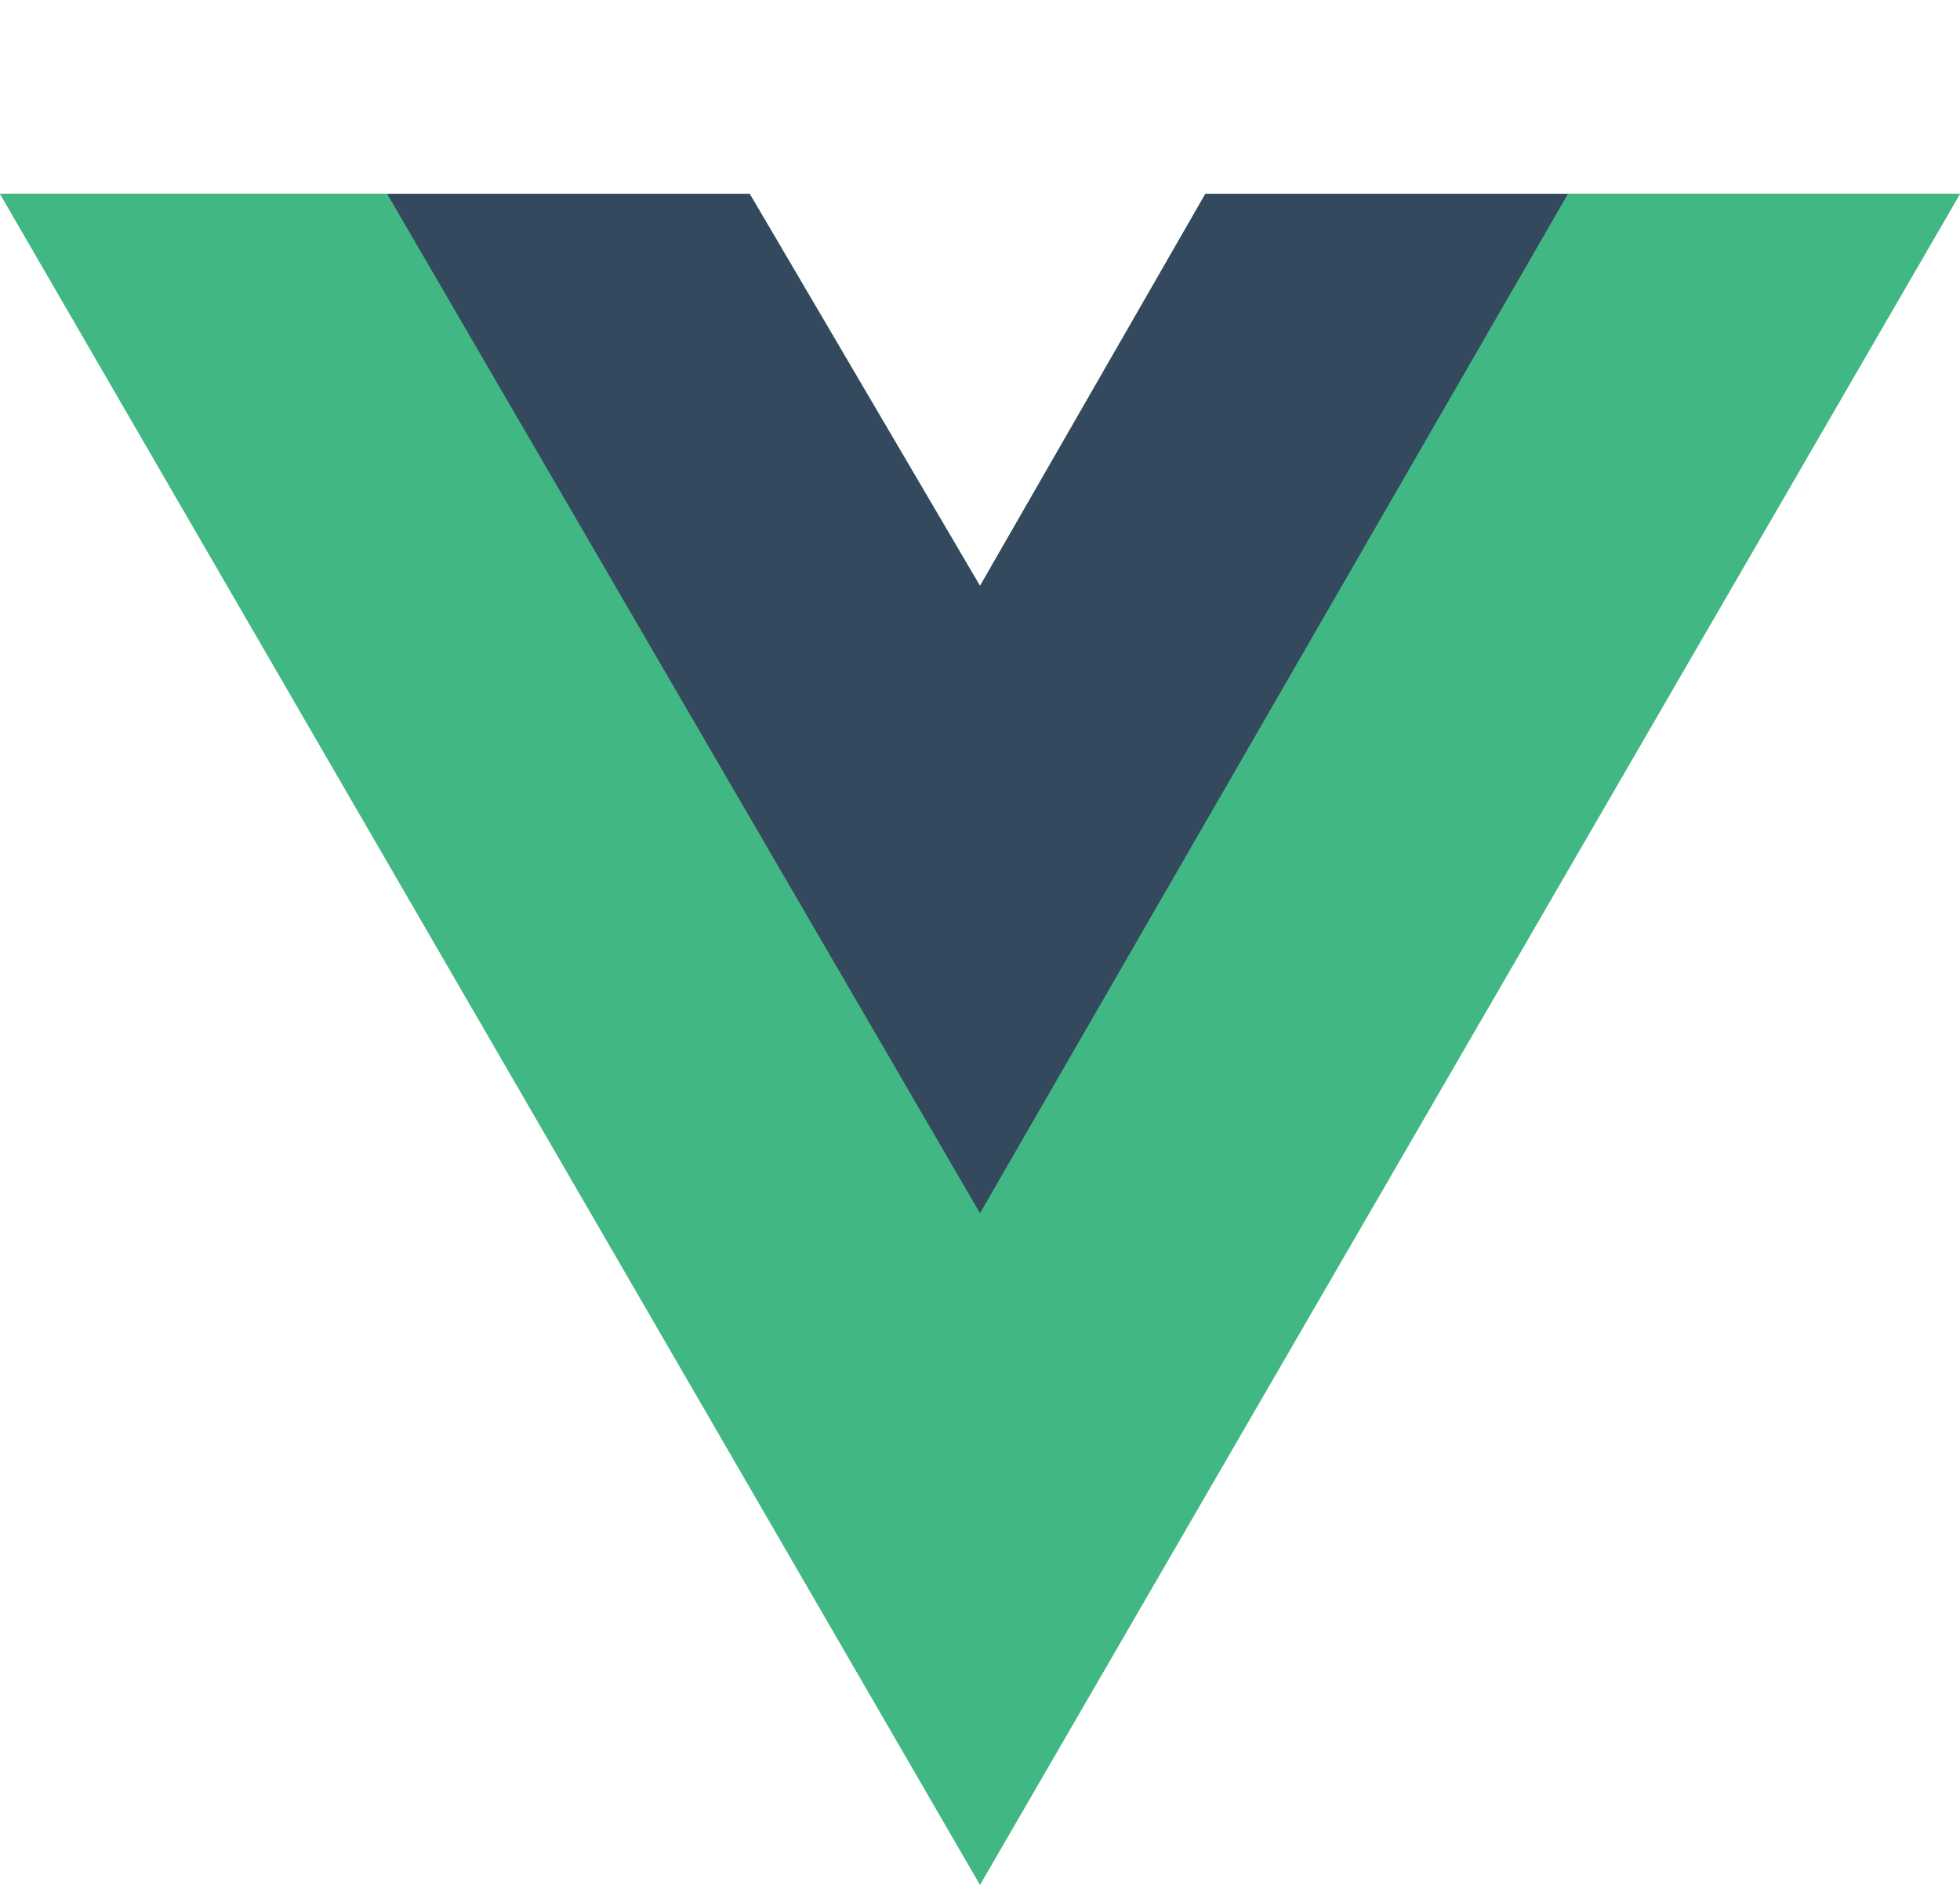
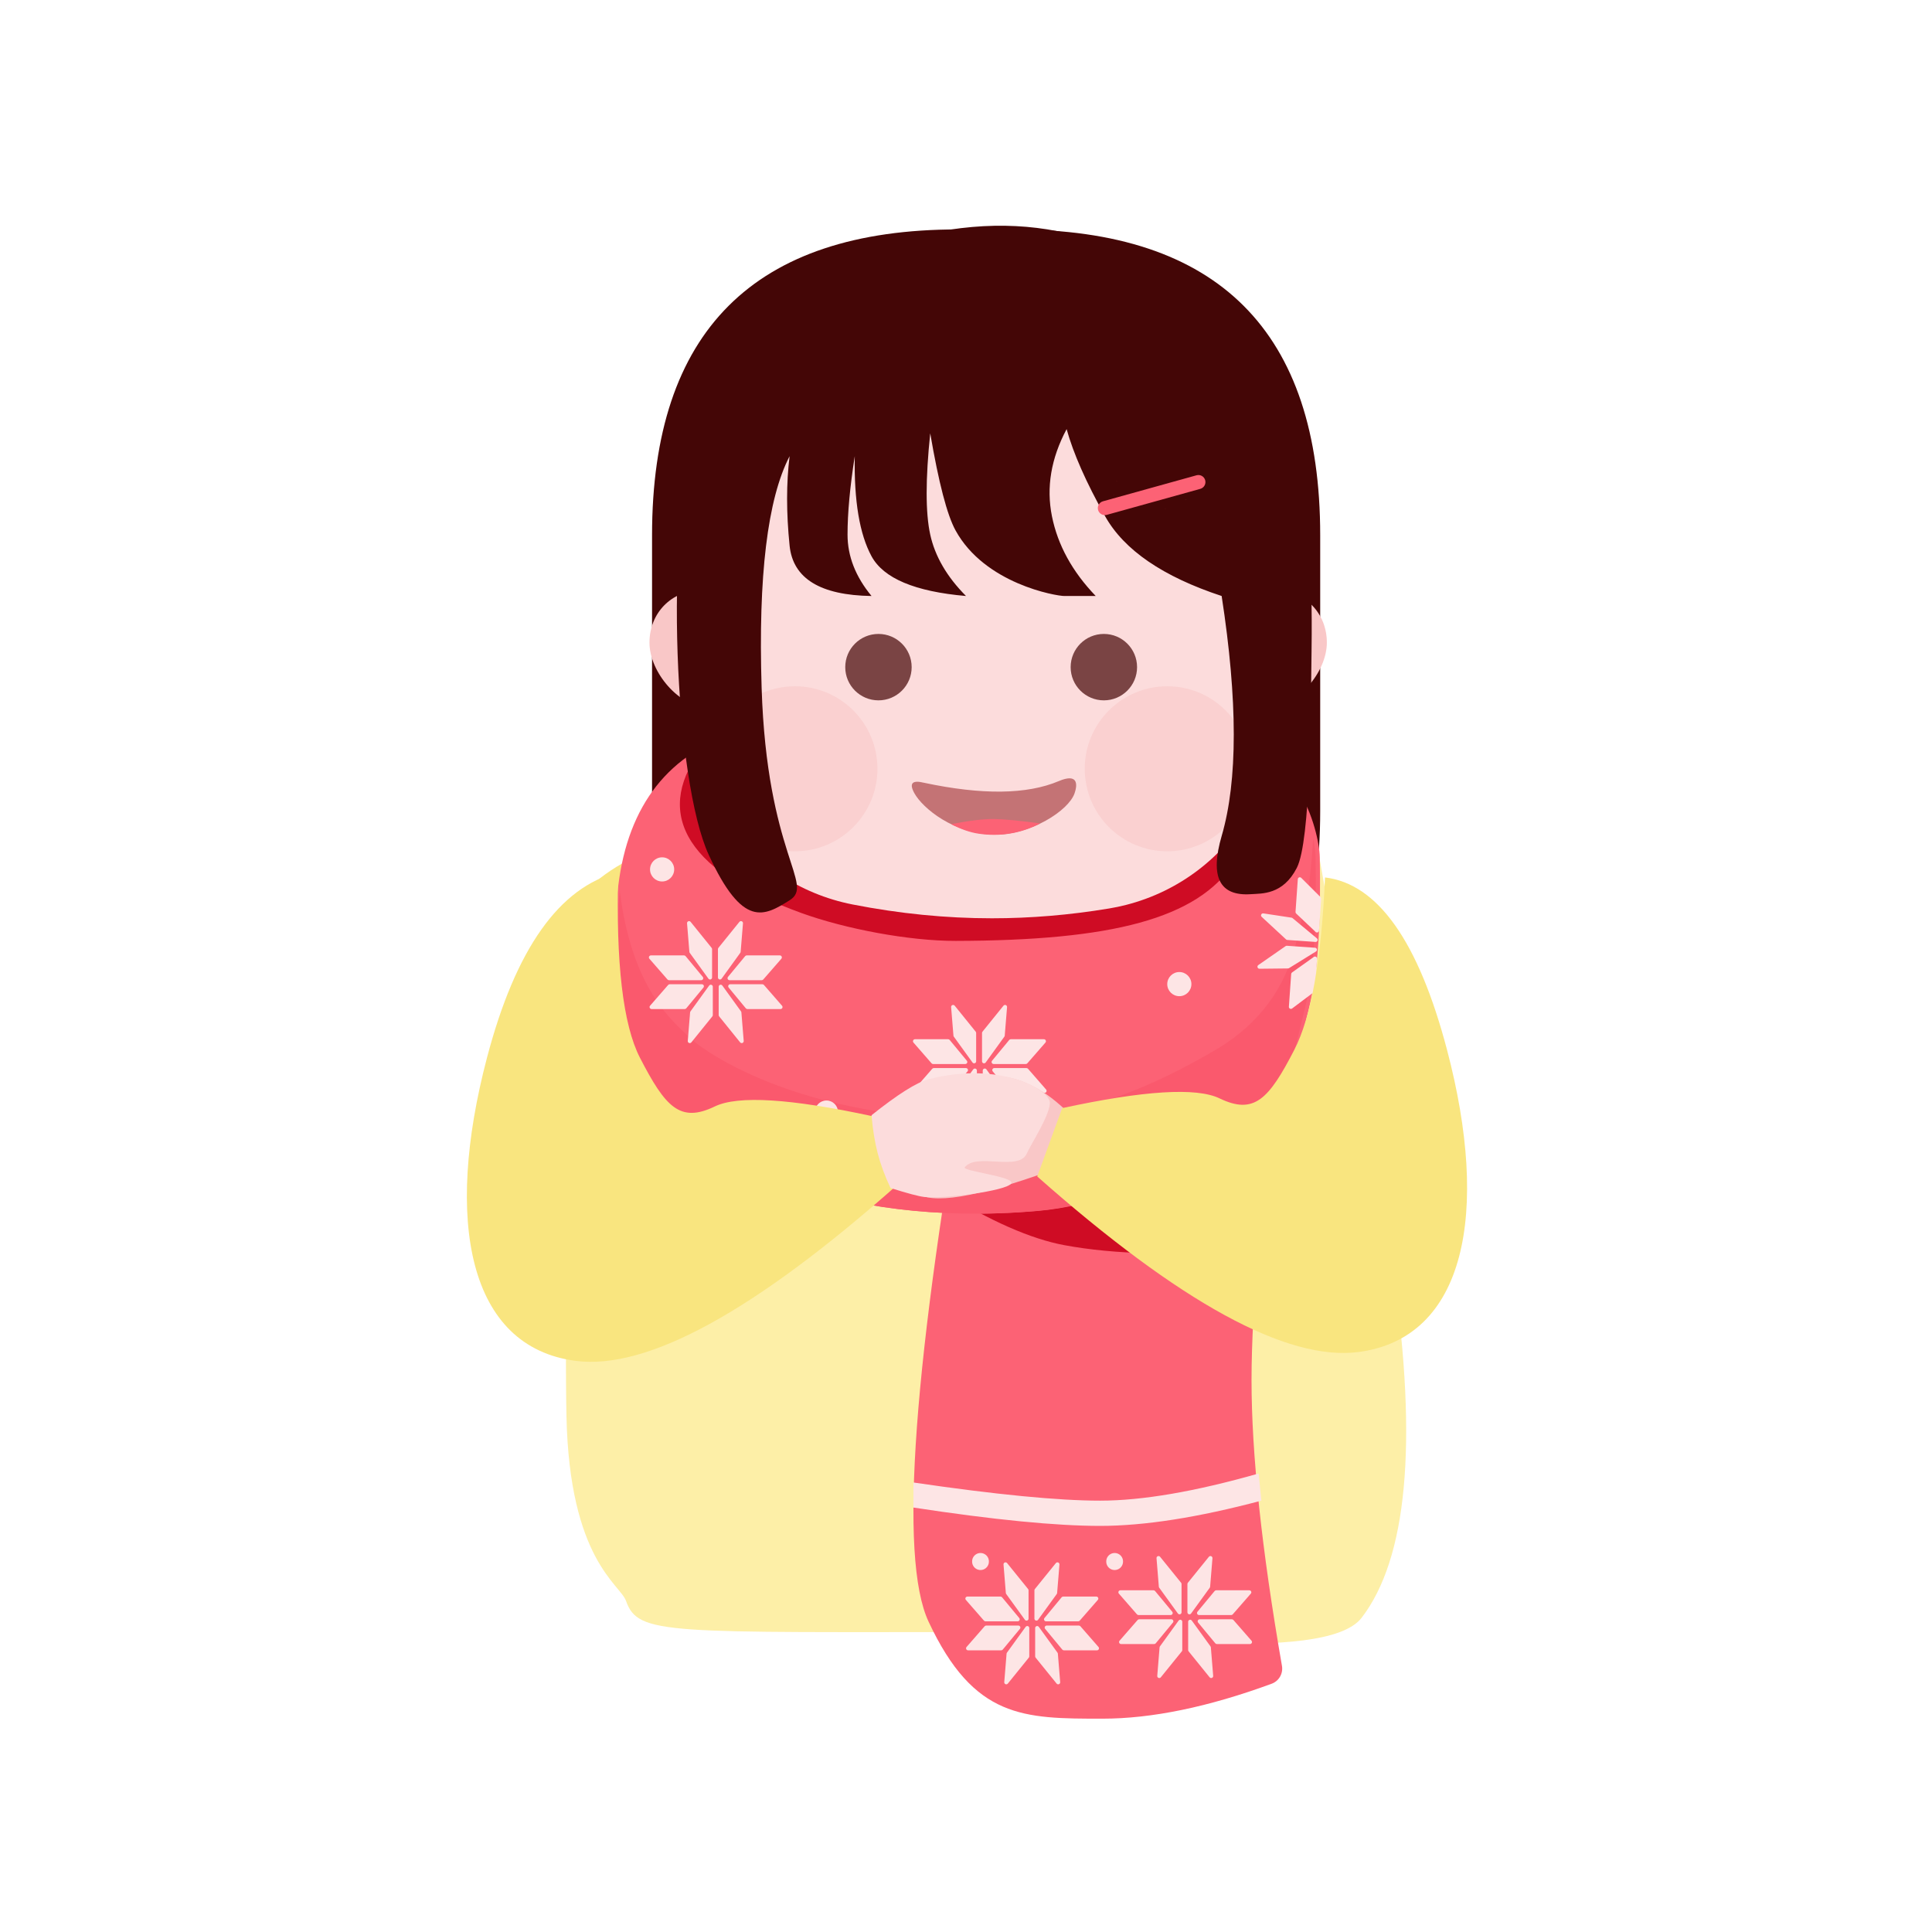
- <svg xmlns="http://www.w3.org/2000/svg" aria-hidden="true" role="img" class="iconify iconify--logos" width="37.07" height="36" preserveAspectRatio="xMidYMid meet" viewBox="0 0 256 198">
-   <path fill="#41B883" d="M204.8 0H256L128 220.8L0 0h97.92L128 51.2L157.44 0h47.36Z" />
-   <path fill="#41B883" d="m0 0l128 220.8L256 0h-51.2L128 132.48L50.56 0H0Z" />
-   <path fill="#35495E" d="M50.56 0L128 133.12L204.8 0h-47.36L128 51.2L97.92 0H50.56Z" />
+ <svg xmlns="http://www.w3.org/2000/svg" t="1787208066389" class="icon" viewBox="0 0 1024 1024" version="1.1" p-id="4751" width="128" height="128">
+   <path d="M326.196 598.861c3.565 17.141 22.726 3.294 64.986-7.043 28.172-6.891 53.975-6.891 77.408 0l13.225 36.287c-75.686 67.053-132.471 98.116-170.357 93.191-56.829-7.388-69.719-73.922-46.969-160.398 15.168-57.651 40.147-93.607 74.939-107.868l35.664 61.428c-34.974 44.841-51.273 72.975-48.896 84.402z" fill="#F9E57F" p-id="4752" />
+   <path d="M459.452 597.945c27.797-18.413 54.011-27.456 78.639-27.133 36.942 0.485 19.283 32.751-6.466 31.407-25.749-1.344 1.148 9.595-9.92 14.427-7.378 3.221-22.306 7.422-44.784 12.605l-17.469-31.306z" fill="#FCDCDC" p-id="4753" />
+   <path d="M324.331 478.284c-12.959 18.914-20.989 68.996-24.092 150.244-0.413 62-0.413 102.705 0 122.115 1.618 76.063 28.423 89.013 31.558 97.856 6.501 18.34 21.023 16.523 196.868 16.523 52.131 0 173.321 18.091 193.034-7.578 24.089-31.367 29.741-92.118 16.956-182.253L695.147 431.238C494.189 395.091 370.581 410.773 324.331 478.283z" fill="#FDEFA7" p-id="4754" />
+   <path d="M345.6 121.6m162.133 0l29.867 0q162.133 0 162.133 162.133l0 146.133q0 162.133-162.133 162.133l-29.867 0q-162.133 0-162.133-162.133l0-146.133q0-162.133 162.133-162.133Z" fill="#440606" p-id="4755" />
+   <path d="M670.901 539.979l-147.585 0.814a8.533 8.533 0 0 0-8.354 7.035c-31.029 173.955-38.629 277.85-22.803 311.681C516.215 910.933 542.45 910.933 584.324 910.933c26.191 0 56.082-6.172 89.675-18.517a8.533 8.533 0 0 0 5.463-9.472c-10.749-61.809-16.124-112.299-16.124-151.467 0-39.104 5.357-99.725 16.071-181.862a8.533 8.533 0 0 0-8.509-9.636z" fill="#FC6275" p-id="4756" />
+   <path d="M484.141 799.033v-13.277c43.729 6.415 76.711 9.622 98.947 9.622 22.297 0 50.301-4.797 84.014-14.391l1.44 14.391c-33.525 8.917-62.01 13.376-85.454 13.376-23.504 0-56.486-3.242-98.947-9.722z" fill="#FDE5E5" p-id="4757" />
+   <path d="M539.396 859.339h-17.063a1.067 1.067 0 0 1-0.803-0.366l-9.597-10.992a1.067 1.067 0 0 1 0.804-1.769h17.561a1.067 1.067 0 0 1 0.821 0.387l9.099 10.992a1.067 1.067 0 0 1-0.821 1.747zM554.411 859.339h17.063a1.067 1.067 0 0 0 0.803-0.366l9.596-10.992a1.067 1.067 0 0 0-0.803-1.769H563.509a1.067 1.067 0 0 0-0.821 0.387l-9.099 10.992a1.067 1.067 0 0 0 0.821 1.747zM543.221 858.531l-9.906-13.678a1.067 1.067 0 0 1-0.199-0.539l-1.23-15.095a1.067 1.067 0 0 1 1.892-0.757l11.136 13.762a1.067 1.067 0 0 1 0.237 0.672v15.009a1.067 1.067 0 0 1-1.931 0.626zM550.197 858.531l9.905-13.678a1.067 1.067 0 0 0 0.199-0.539l1.23-15.095a1.067 1.067 0 0 0-1.892-0.757l-11.136 13.762a1.067 1.067 0 0 0-0.237 0.672v15.009a1.067 1.067 0 0 0 1.931 0.626z" fill="#FDE5E5" p-id="4758" />
+   <path d="M554.767 861.584h17.063a1.067 1.067 0 0 1 0.803 0.365l9.597 10.993a1.067 1.067 0 0 1-0.804 1.767h-17.561a1.067 1.067 0 0 1-0.821-0.386l-9.099-10.993a1.067 1.067 0 0 1 0.821-1.746zM539.753 861.584h-17.063a1.067 1.067 0 0 0-0.803 0.365l-9.597 10.993a1.067 1.067 0 0 0 0.804 1.767h17.561a1.067 1.067 0 0 0 0.821-0.386l9.099-10.993a1.067 1.067 0 0 0-0.821-1.746zM550.587 862.267l9.905 13.677a1.067 1.067 0 0 1 0.198 0.54l1.231 15.095a1.067 1.067 0 0 1-1.892 0.757l-11.136-13.763a1.067 1.067 0 0 1-0.237-0.671v-15.01a1.067 1.067 0 0 1 1.931-0.625zM543.61 862.267l-9.905 13.677a1.067 1.067 0 0 0-0.199 0.54l-1.23 15.095a1.067 1.067 0 0 0 1.892 0.757l11.136-13.763a1.067 1.067 0 0 0 0.237-0.671v-15.01a1.067 1.067 0 0 0-1.931-0.625z" fill="#FDE5E5" p-id="4759" />
+   <path d="M620.489 856.006H603.424a1.067 1.067 0 0 1-0.804-0.365l-9.596-10.993a1.067 1.067 0 0 1 0.803-1.767h17.561a1.067 1.067 0 0 1 0.821 0.386l9.1 10.992a1.067 1.067 0 0 1-0.821 1.747zM635.502 856.006h17.065a1.067 1.067 0 0 0 0.803-0.365l9.596-10.993a1.067 1.067 0 0 0-0.803-1.767h-17.561a1.067 1.067 0 0 0-0.821 0.386l-9.1 10.992a1.067 1.067 0 0 0 0.821 1.747zM624.313 855.199l-9.905-13.678a1.067 1.067 0 0 1-0.199-0.539l-1.23-15.095a1.067 1.067 0 0 1 1.892-0.757l11.136 13.762a1.067 1.067 0 0 1 0.237 0.672v15.009a1.067 1.067 0 0 1-1.931 0.626zM631.289 855.199l9.905-13.678a1.067 1.067 0 0 0 0.199-0.539l1.231-15.095a1.067 1.067 0 0 0-1.893-0.757l-11.135 13.762a1.067 1.067 0 0 0-0.238 0.672v15.009a1.067 1.067 0 0 0 1.931 0.626z" fill="#FDE5E5" p-id="4760" />
+   <path d="M635.858 858.252h17.065a1.067 1.067 0 0 1 0.803 0.365l9.596 10.993a1.067 1.067 0 0 1-0.803 1.769h-17.561a1.067 1.067 0 0 1-0.821-0.387l-9.1-10.992a1.067 1.067 0 0 1 0.821-1.747zM620.845 858.252h-17.063a1.067 1.067 0 0 0-0.804 0.365l-9.596 10.993a1.067 1.067 0 0 0 0.803 1.769h17.561a1.067 1.067 0 0 0 0.821-0.387l9.1-10.992a1.067 1.067 0 0 0-0.821-1.747zM631.678 858.934l9.905 13.678a1.067 1.067 0 0 1 0.199 0.539l1.23 15.095a1.067 1.067 0 0 1-1.892 0.757l-11.136-13.762a1.067 1.067 0 0 1-0.237-0.672v-15.009a1.067 1.067 0 0 1 1.931-0.626zM624.702 858.934l-9.905 13.678a1.067 1.067 0 0 0-0.199 0.539l-1.23 15.095a1.067 1.067 0 0 0 1.892 0.757l11.136-13.762a1.067 1.067 0 0 0 0.237-0.672v-15.009a1.067 1.067 0 0 0-1.931-0.626z" fill="#FDE5E5" p-id="4761" />
+   <path d="M499.693 631.659c25.225 15.571 46.694 25.005 64.411 28.302 26.943 5.013 60.658 5.749 101.148 2.211 3.391-37.922 9.26-92.48 17.607-163.675a8.533 8.533 0 0 0-9.724-9.436l-144.981 21.435a8.533 8.533 0 0 0-7.105 6.695c-8.94 42.773-16.059 80.928-21.356 114.467z" fill="#CF0C24" p-id="4762" />
+   <path d="M435.859 372.3c-49.836 1.149-89.466 36.953-92.704 80.961-3.239 44.009 79.497 86.715 150.455 86.715 70.959 0 140.565-12.796 178.608-42.706 38.043-29.909 29.475-88.128-30.315-113.82-31.357-13.474-70.735 2.035-111.379 1.085-36.857-0.861-62.188-12.982-94.666-12.235z" fill="#CF0C24" p-id="4763" />
+   <path d="M372.927 395.59c-26.116 32.917-12.818 64.971 51.982 88.381 22.933 8.285 56.642 14.772 81.662 14.721 82.533-0.169 128.09-11.63 147.593-41.571 11.823-18.151 34.33-37.577 16.879-56.053 7.821 6.45 13.408 12.243 16.759 17.38 8.191 12.551 11.594 28.89 11.712 35.772 1.075 62.044-4.676 74.926-9.44 95.381-5.627 24.169-19.562 42.993-41.804 56.473-36.19 21.267-68.847 33.174-97.971 35.721-111.049 9.709-174.352-31.419-184.941-41.646-10.589-10.228-37.65-31.089-38.925-104.651-0.849-49.041 14.649-82.343 46.494-99.907z" fill="#FC6275" p-id="4764" />
+   <path d="M372.553 396.97a57.843 57.843 0 0 1-0.469-0.509c0.506-0.294 1.015-0.585 1.53-0.87-0.363 0.461-0.715 0.921-1.06 1.379z m299.601 7.62a79.061 79.061 0 0 0-3.085-3.491 151.179 151.179 0 0 1 3.499 2.999 60.272 60.272 0 0 1-0.414 0.491z m23.809 39.788c0.865 4.046 1.289 7.515 1.329 9.872 1.072 62.041-4.627 74.922-9.346 95.376-5.574 24.165-19.382 42.987-41.425 56.464-35.865 21.262-68.229 33.165-97.093 35.708-110.057 9.697-172.8-31.435-183.296-41.663-10.495-10.228-37.316-31.09-38.587-104.647-0.143-8.235 0.172-16.026 0.944-23.372 6.414 51.94 27.697 68.736 36.772 77.581 10.496 10.228 73.237 51.36 183.296 41.663 28.864-2.543 61.228-14.446 97.092-35.709 22.043-13.476 35.851-32.299 41.425-56.463 3.447-14.942 7.417-25.841 8.889-54.81z" fill="#FA596D" p-id="4765" />
+   <path d="M698.064 508.13l-1.181 16.881a1.067 1.067 0 0 1-0.423 0.779l-11.617 8.732a1.067 1.067 0 0 1-1.706-0.927l1.216-17.373a1.067 1.067 0 0 1 0.445-0.795l11.584-8.241a1.067 1.067 0 0 1 1.682 0.944zM699.104 493.25l1.181-16.881a1.067 1.067 0 0 0-0.311-0.829l-10.289-10.265a1.067 1.067 0 0 0-1.818 0.681l-1.215 17.373a1.067 1.067 0 0 0 0.331 0.849l10.324 9.773a1.067 1.067 0 0 0 1.797-0.701zM697.5 504.295l-14.293 8.838a1.067 1.067 0 0 1-0.549 0.16l-15.11 0.165a1.067 1.067 0 0 1-0.621-1.942l14.464-10.05a1.067 1.067 0 0 1 0.683-0.188l14.941 1.045a1.067 1.067 0 0 1 0.486 1.971zM697.985 497.355l-12.924-10.741a1.067 1.067 0 0 0-0.523-0.235l-14.941-2.268a1.067 1.067 0 0 0-0.884 1.838l12.925 11.965a1.067 1.067 0 0 0 0.651 0.281l14.94 1.045a1.067 1.067 0 0 0 0.757-1.885z" fill="#FDE5E5" p-id="4766" />
+   <path d="M371.661 519.527h-17.067a1.067 1.067 0 0 1-0.803-0.366L344.192 508.149a1.067 1.067 0 0 1 0.804-1.767H362.56a1.067 1.067 0 0 1 0.821 0.387l9.103 11.012a1.067 1.067 0 0 1-0.822 1.746zM386.67 519.527h17.067a1.067 1.067 0 0 0 0.803-0.366l9.599-11.012a1.067 1.067 0 0 0-0.804-1.767H395.772a1.067 1.067 0 0 0-0.821 0.387l-9.103 11.012a1.067 1.067 0 0 0 0.822 1.746zM375.482 518.718l-9.905-13.697a1.067 1.067 0 0 1-0.198-0.539l-1.231-15.12a1.067 1.067 0 0 1 1.893-0.757l11.136 13.783a1.067 1.067 0 0 1 0.237 0.671v15.034a1.067 1.067 0 0 1-1.931 0.625zM382.46 518.718l9.905-13.697a1.067 1.067 0 0 0 0.198-0.539l1.231-15.12a1.067 1.067 0 0 0-1.893-0.757l-11.136 13.783a1.067 1.067 0 0 0-0.237 0.671v15.034a1.067 1.067 0 0 0 1.931 0.625z" fill="#FDE5E5" p-id="4767" />
+   <path d="M387.026 521.675h17.067a1.067 1.067 0 0 1 0.803 0.366l9.599 11.012a1.067 1.067 0 0 1-0.804 1.767H396.128a1.067 1.067 0 0 1-0.821-0.387l-9.103-11.011a1.067 1.067 0 0 1 0.822-1.747zM372.017 521.675h-17.067a1.067 1.067 0 0 0-0.803 0.366l-9.599 11.012a1.067 1.067 0 0 0 0.804 1.767h17.563a1.067 1.067 0 0 0 0.821-0.387l9.103-11.011a1.067 1.067 0 0 0-0.822-1.747zM382.848 522.359l9.906 13.698a1.067 1.067 0 0 1 0.198 0.539l1.23 15.12a1.067 1.067 0 0 1-1.892 0.757l-11.136-13.785a1.067 1.067 0 0 1-0.237-0.67v-15.035a1.067 1.067 0 0 1 1.931-0.625zM375.872 522.359l-9.906 13.698a1.067 1.067 0 0 0-0.198 0.539l-1.231 15.12a1.067 1.067 0 0 0 1.893 0.757l11.136-13.785a1.067 1.067 0 0 0 0.237-0.67v-15.035a1.067 1.067 0 0 0-1.931-0.625z" fill="#FDE5E5" p-id="4768" />
+   <path d="M511.627 563.954h-17.065a1.067 1.067 0 0 1-0.804-0.366l-9.599-11.012a1.067 1.067 0 0 1 0.804-1.767h17.563a1.067 1.067 0 0 1 0.821 0.387l9.103 11.012a1.067 1.067 0 0 1-0.822 1.746zM526.637 563.954h17.066a1.067 1.067 0 0 0 0.804-0.366l9.599-11.012a1.067 1.067 0 0 0-0.804-1.767h-17.563a1.067 1.067 0 0 0-0.821 0.387l-9.103 11.012a1.067 1.067 0 0 0 0.822 1.746zM515.449 563.145l-9.905-13.698a1.067 1.067 0 0 1-0.198-0.539l-1.231-15.12a1.067 1.067 0 0 1 1.893-0.757l11.136 13.785a1.067 1.067 0 0 1 0.237 0.67v15.035a1.067 1.067 0 0 1-1.931 0.625zM522.427 563.145l9.905-13.698a1.067 1.067 0 0 0 0.198-0.539l1.23-15.12a1.067 1.067 0 0 0-1.892-0.757l-11.136 13.785a1.067 1.067 0 0 0-0.237 0.67v15.035a1.067 1.067 0 0 0 1.931 0.625z" fill="#FDE5E5" p-id="4769" />
+   <path d="M526.993 566.101h17.067a1.067 1.067 0 0 1 0.803 0.366l9.599 11.012a1.067 1.067 0 0 1-0.804 1.767h-17.563a1.067 1.067 0 0 1-0.821-0.387l-9.103-11.012a1.067 1.067 0 0 1 0.822-1.746zM511.984 566.101h-17.067a1.067 1.067 0 0 0-0.803 0.366l-9.599 11.012a1.067 1.067 0 0 0 0.804 1.767h17.563a1.067 1.067 0 0 0 0.821-0.387l9.103-11.012a1.067 1.067 0 0 0-0.822-1.746zM522.816 566.786l9.905 13.697a1.067 1.067 0 0 1 0.198 0.539l1.23 15.12a1.067 1.067 0 0 1-1.892 0.757l-11.136-13.783a1.067 1.067 0 0 1-0.237-0.671v-15.035a1.067 1.067 0 0 1 1.931-0.624zM515.838 566.786l-9.905 13.697a1.067 1.067 0 0 0-0.198 0.539l-1.231 15.12a1.067 1.067 0 0 0 1.893 0.757l11.136-13.783a1.067 1.067 0 0 0 0.237-0.671v-15.035a1.067 1.067 0 0 0-1.931-0.624z" fill="#FDE5E5" p-id="4770" />
+   <path d="M431.931 589.399a6.11 6.109 0 1 0 12.22 0 6.11 6.109 0 1 0-12.22 0Z" fill="#FDE5E5" p-id="4771" />
+   <path d="M586.338 827.634a4.444 4.443 0 1 0 8.887 0 4.444 4.443 0 1 0-8.887 0Z" fill="#FDE5E5" p-id="4772" />
+   <path d="M515.244 827.634a4.444 4.443 0 1 0 8.887 0 4.444 4.443 0 1 0-8.887 0Z" fill="#FDE5E5" p-id="4773" />
+   <path d="M625.067 521.6m-6.4 0a6.4 6.4 0 1 0 12.8 0 6.4 6.4 0 1 0-12.8 0Z" fill="#FDE5E5" p-id="4774" />
+   <path d="M339.201 560.653c13.485 26.159 21.231 34.684 39.669 25.786 12.292-5.931 40.143-4.205 83.555 5.182l13.237 36.341c-75.767 67.155-132.615 98.266-170.542 93.333-56.891-7.399-69.795-74.034-47.019-160.642 15.183-57.739 38.372-90.523 69.566-98.351-1.301 48.128 2.543 80.912 11.533 98.351z" fill="#F9E57F" p-id="4775" />
+   <path d="M566.589 590.138c-24.63-24.61-49.71-26.348-75.236-5.213-38.291 31.703-15.831 33.941-7.003 45.771 5.886 7.886 27.591 5.348 65.119-7.613 7.659-2.47 12.269-6.699 13.83-12.683 1.563-5.986 2.659-12.739 3.29-20.262z" fill="#F9C7C7" p-id="4776" />
+   <path d="M685.995 556.458c-13.462 26.077-21.196 34.575-39.603 25.706-12.271-5.914-40.077-4.192-83.417 5.165l-13.216 36.227c75.643 66.945 132.396 97.959 170.26 93.042 56.796-7.376 69.679-73.803 46.941-160.14-15.158-57.557-36.715-88.021-64.67-91.391-1.888 43.542-7.321 74.006-16.295 91.391z" fill="#F9E57F" p-id="4777" />
+   <path d="M461.93 591.089c13.818-11.02 23.843-17.355 30.078-19.006 37.431-9.91 65.146 5.449 64.462 12.811-0.685 7.382-10.084 21.536-12.225 26.457-4.243 9.753-26.653-0.642-32.928 7.369-1.514 1.933 26.899 5.021 24.687 8.514-2.549 4.027-36.218 8.301-46.234 7.165-2.866-0.325-8.789-1.902-17.767-4.731-2.96-6.226-5.221-12.332-6.784-18.317-1.563-5.985-2.659-12.739-3.289-20.261z" fill="#FCDCDC" p-id="4778" />
+   <path d="M375.101 374.913c-14.771 0-30.869-18.426-30.869-34.32 0-15.894 11.973-27.604 26.745-27.604 14.77 0 26.745 17.251 26.745 33.146 0 15.893-7.851 28.779-22.62 28.779zM672.39 374.913c-14.77 0-22.62-12.885-22.62-28.779 0-15.894 11.973-33.146 26.745-33.146 14.77 0 26.745 11.71 26.745 27.604 0 15.893-16.098 34.32-30.869 34.32z" fill="#F9C7C7" p-id="4779" />
+   <path d="M350.933 460.8m-6.4 0a6.4 6.4 0 1 0 12.8 0 6.4 6.4 0 1 0-12.8 0Z" fill="#FDE5E5" p-id="4780" />
+   <path d="M463.125 172.566c17.195-1.935 35.845-2.902 55.954-2.902 19.197 0 37.331 0.881 54.402 2.645 58.598 6.054 101.195 58.466 95.139 117.065a106.667 106.667 0 0 1-1.775 11.255c-0.738 3.467-1.107 6.351-1.107 8.649 0 6.179 2.667 19.725 8.003 40.638 14.564 57.083-19.904 115.163-76.985 129.727a106.667 106.667 0 0 1-8.924 1.874c-20.889 3.463-41.584 5.195-62.087 5.195-24.333 0-48.937-2.438-73.81-7.316-56.911-11.159-94.479-65.745-84.575-122.889 3.586-20.688 5.378-33.77 5.378-39.243 0-3.744-0.838-10.081-2.515-19.014-10.873-57.899 27.249-113.648 85.148-124.519a106.667 106.667 0 0 1 7.755-1.163z" fill="#FCDCDC" p-id="4781" />
+   <path d="M421.333 407.467m-43.733 0a43.733 43.733 0 1 0 87.467 0 43.733 43.733 0 1 0-87.467 0Z" fill="#FAD0D0" p-id="4782" />
+   <path d="M618.667 407.467m-43.733 0a43.733 43.733 0 1 0 87.467 0 43.733 43.733 0 1 0-87.467 0Z" fill="#FAD0D0" p-id="4783" />
+   <path d="M489.779 414.886c30.751 6.545 54.563 6.244 71.438-0.902 9.523-4.033 10.243 0.999 8.301 6.544-3.22 9.193-23.132 21.886-42.067 21.845-21.652-0.045-38.48-14.014-42.854-22.023-2.841-5.201-1.113-7.022 5.184-5.463z" fill="#C47375" p-id="4784" />
+   <path d="M504.091 436.815c9.618-1.884 17.19-2.789 22.719-2.717 5.527 0.074 13.703 0.855 24.528 2.347-10.254 5.308-21.145 7.117-32.672 5.429-4.444-0.651-9.301-2.338-14.575-5.059z" fill="#FC6275" p-id="4785" />
+   <path d="M465.6 353.6m-17.6 0a17.6 17.6 0 1 0 35.2 0 17.6 17.6 0 1 0-35.2 0Z" fill="#7A4444" p-id="4786" />
+   <path d="M585.067 353.6m-17.6 0a17.6 17.6 0 1 0 35.2 0 17.6 17.6 0 1 0-35.2 0Z" fill="#7A4444" p-id="4787" />
+   <path d="M418.507 241.771c-1.775 14.255-1.775 30.074 0 47.456 1.775 17.383 16.251 26.273 43.426 26.668-8.48-10.262-12.72-21.105-12.72-32.528s1.278-25.289 3.833-41.596c-0.43 23.669 2.533 41.356 8.887 53.059 6.355 11.705 23.044 18.725 50.067 21.065-10.107-10.169-16.426-21.011-18.957-32.528-2.532-11.517-2.532-29.419 0-53.707 4.469 26.151 8.938 43.298 13.402 51.441 15.554 28.373 53.307 34.795 57.702 34.795h16.61c-12.389-12.874-20.124-26.96-23.204-42.259-3.081-15.3-0.489-30.7 7.777-46.197 3.565 12.887 10.37 28.288 20.417 46.197 10.047 17.909 30.631 31.996 61.754 42.258 8.555 55.476 8.565 97.838 0.035 127.088-6.358 21.803-1.184 32.117 15.521 30.947 5.707-0.4 16.902 0.446 24.278-13.935 7.376-14.381 7.376-82.554 7.812-114.642 1.286-94.721-10.934-139.875-40.87-169.413-44.57-43.979-96.316-66.394-163.399-51.907-67.084 14.487-104.373 47.766-121.714 103.406-17.343 55.639-11.543 186.545 6.496 225.675 18.039 39.127 29.349 32.507 42.848 24.052 13.497-8.454-12.07-24.053-14.835-112.727-1.843-59.116 3.102-100.005 14.834-122.667z" fill="#440606" p-id="4788" />
+   <path d="M586.601 272.89a3.733 3.733 0 0 1-2.001-7.195l49.577-13.785a3.733 3.733 0 0 1 2 7.195l-49.575 13.785z" fill="#FC6275" p-id="4789" />
+   <path d="M630.743 265.498l-1.945 7.21-49.441-13.333 1.943-7.209 49.442 13.333z m-1.945 7.21l1.945-7.21-49.442-13.332-1.943 7.21 49.441 13.332z" fill="#FC6275" p-id="4790" />
</svg>
